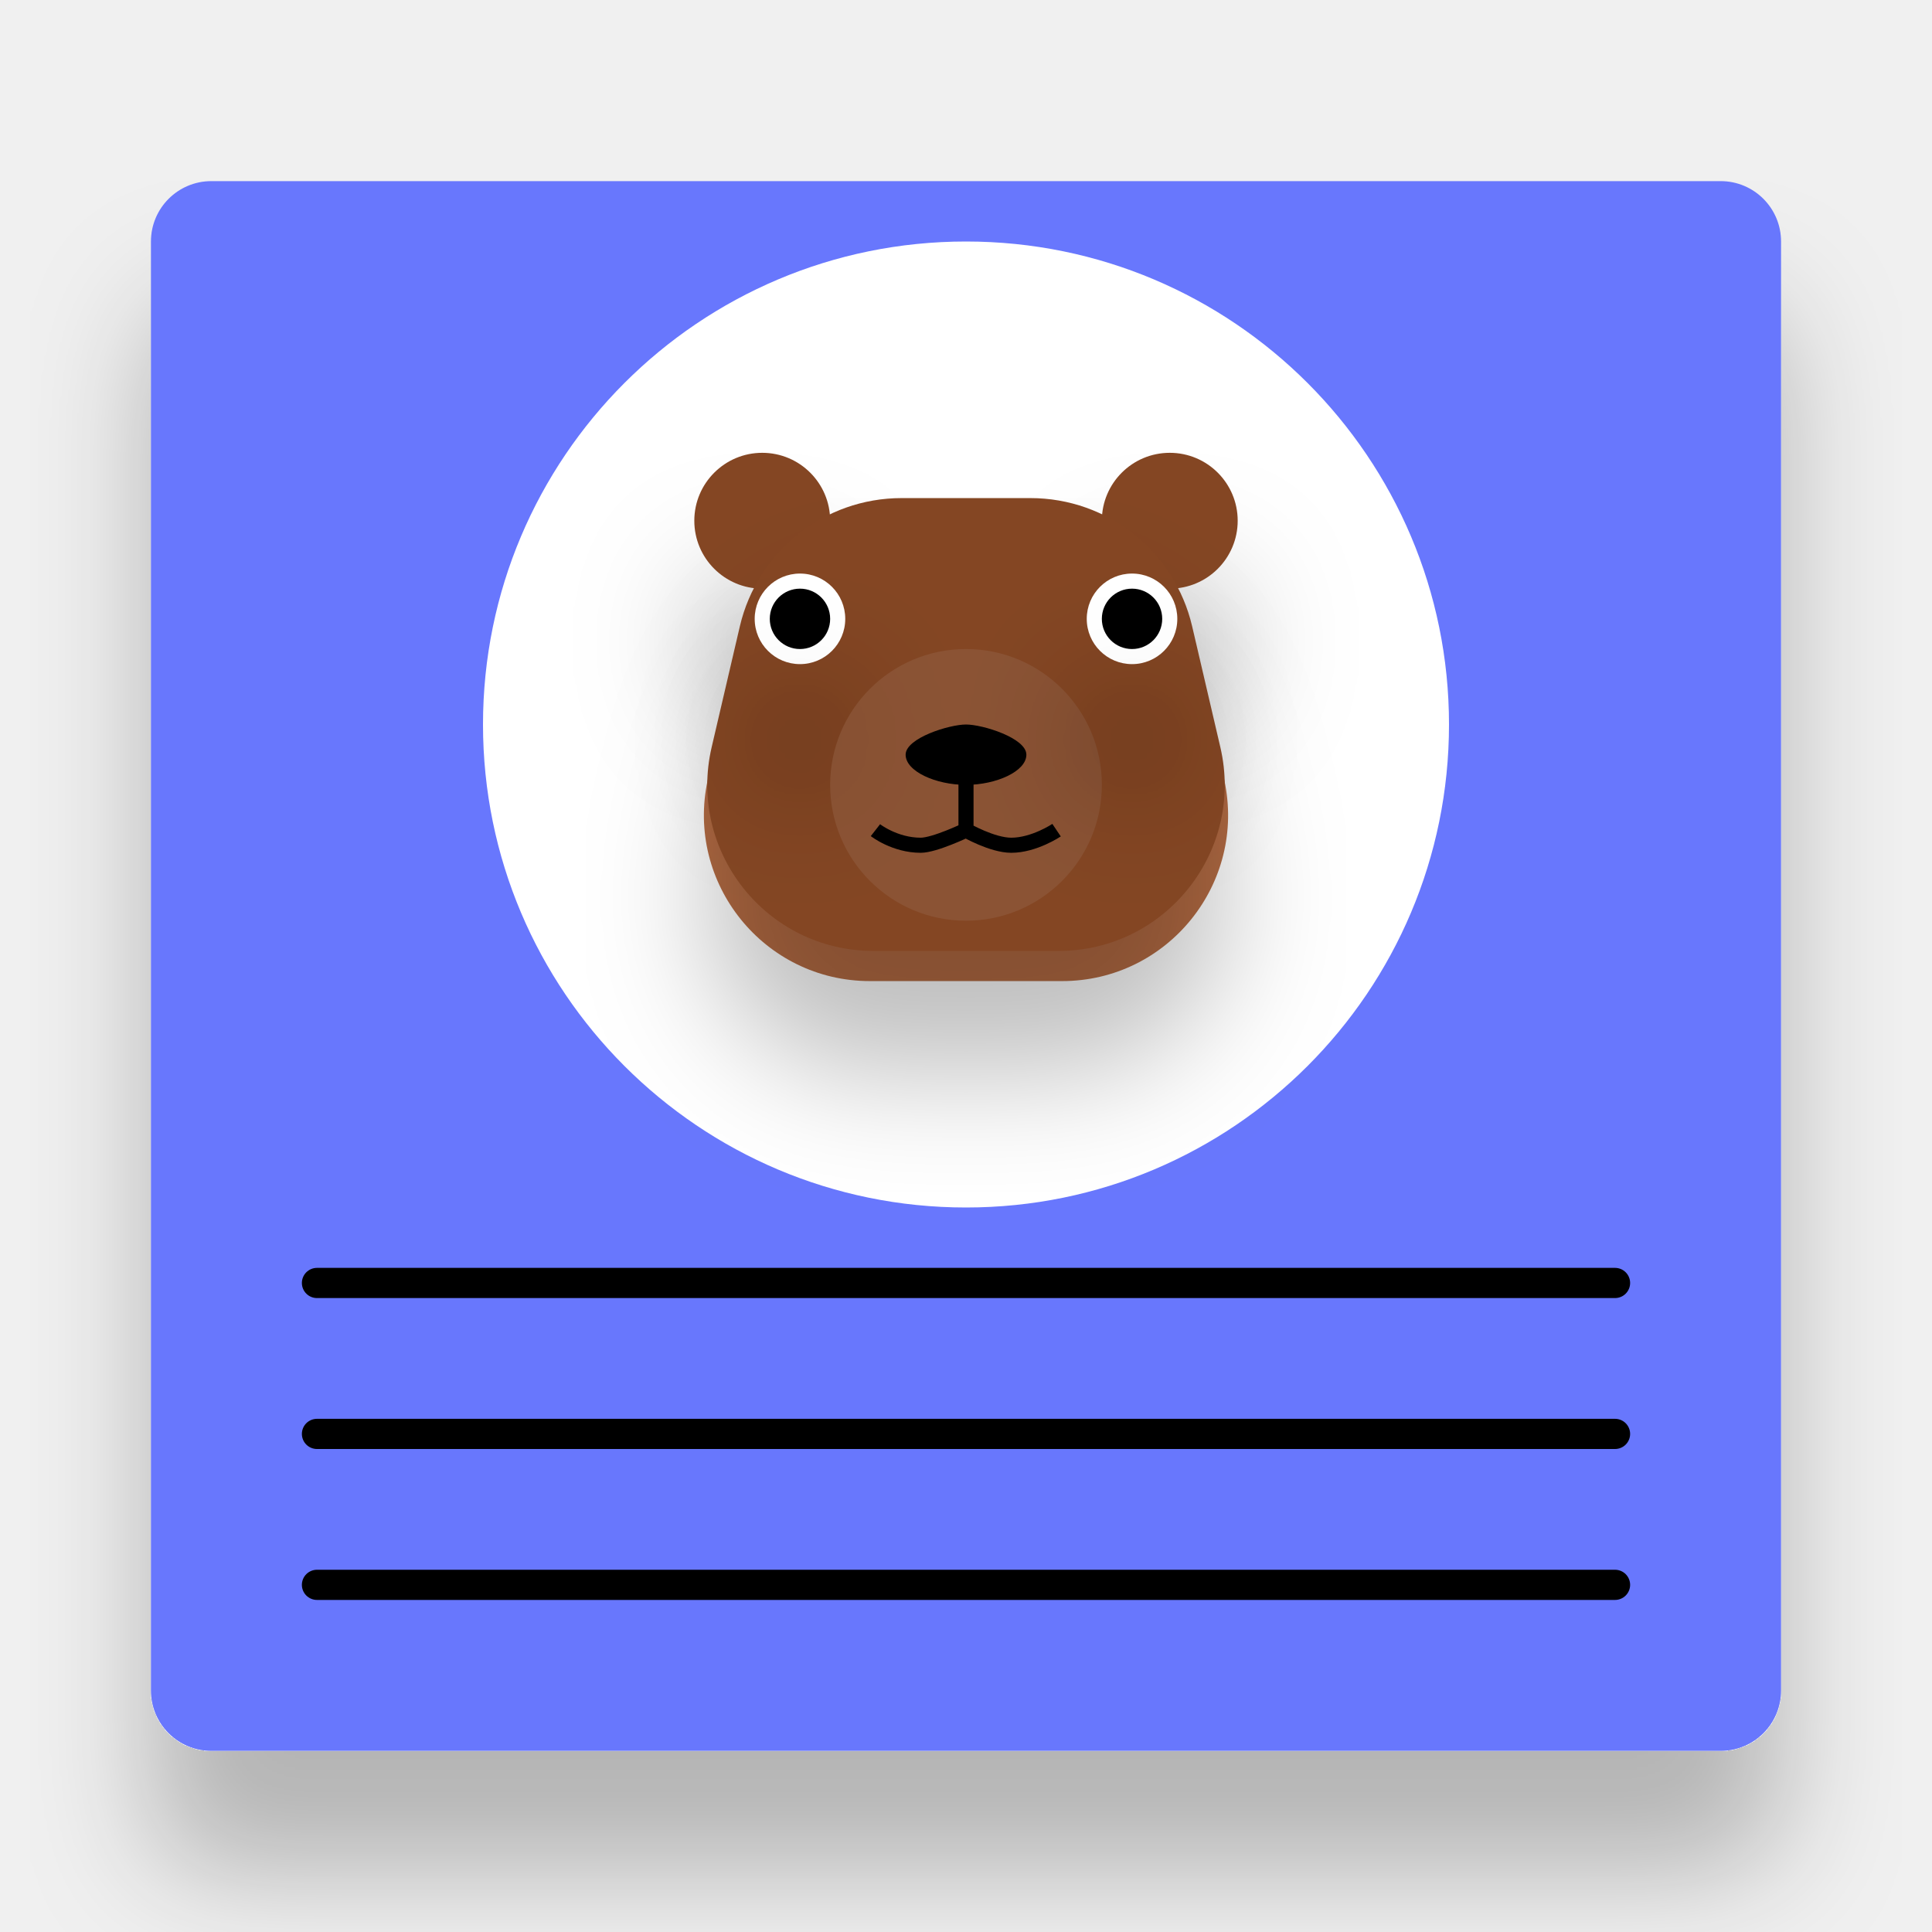
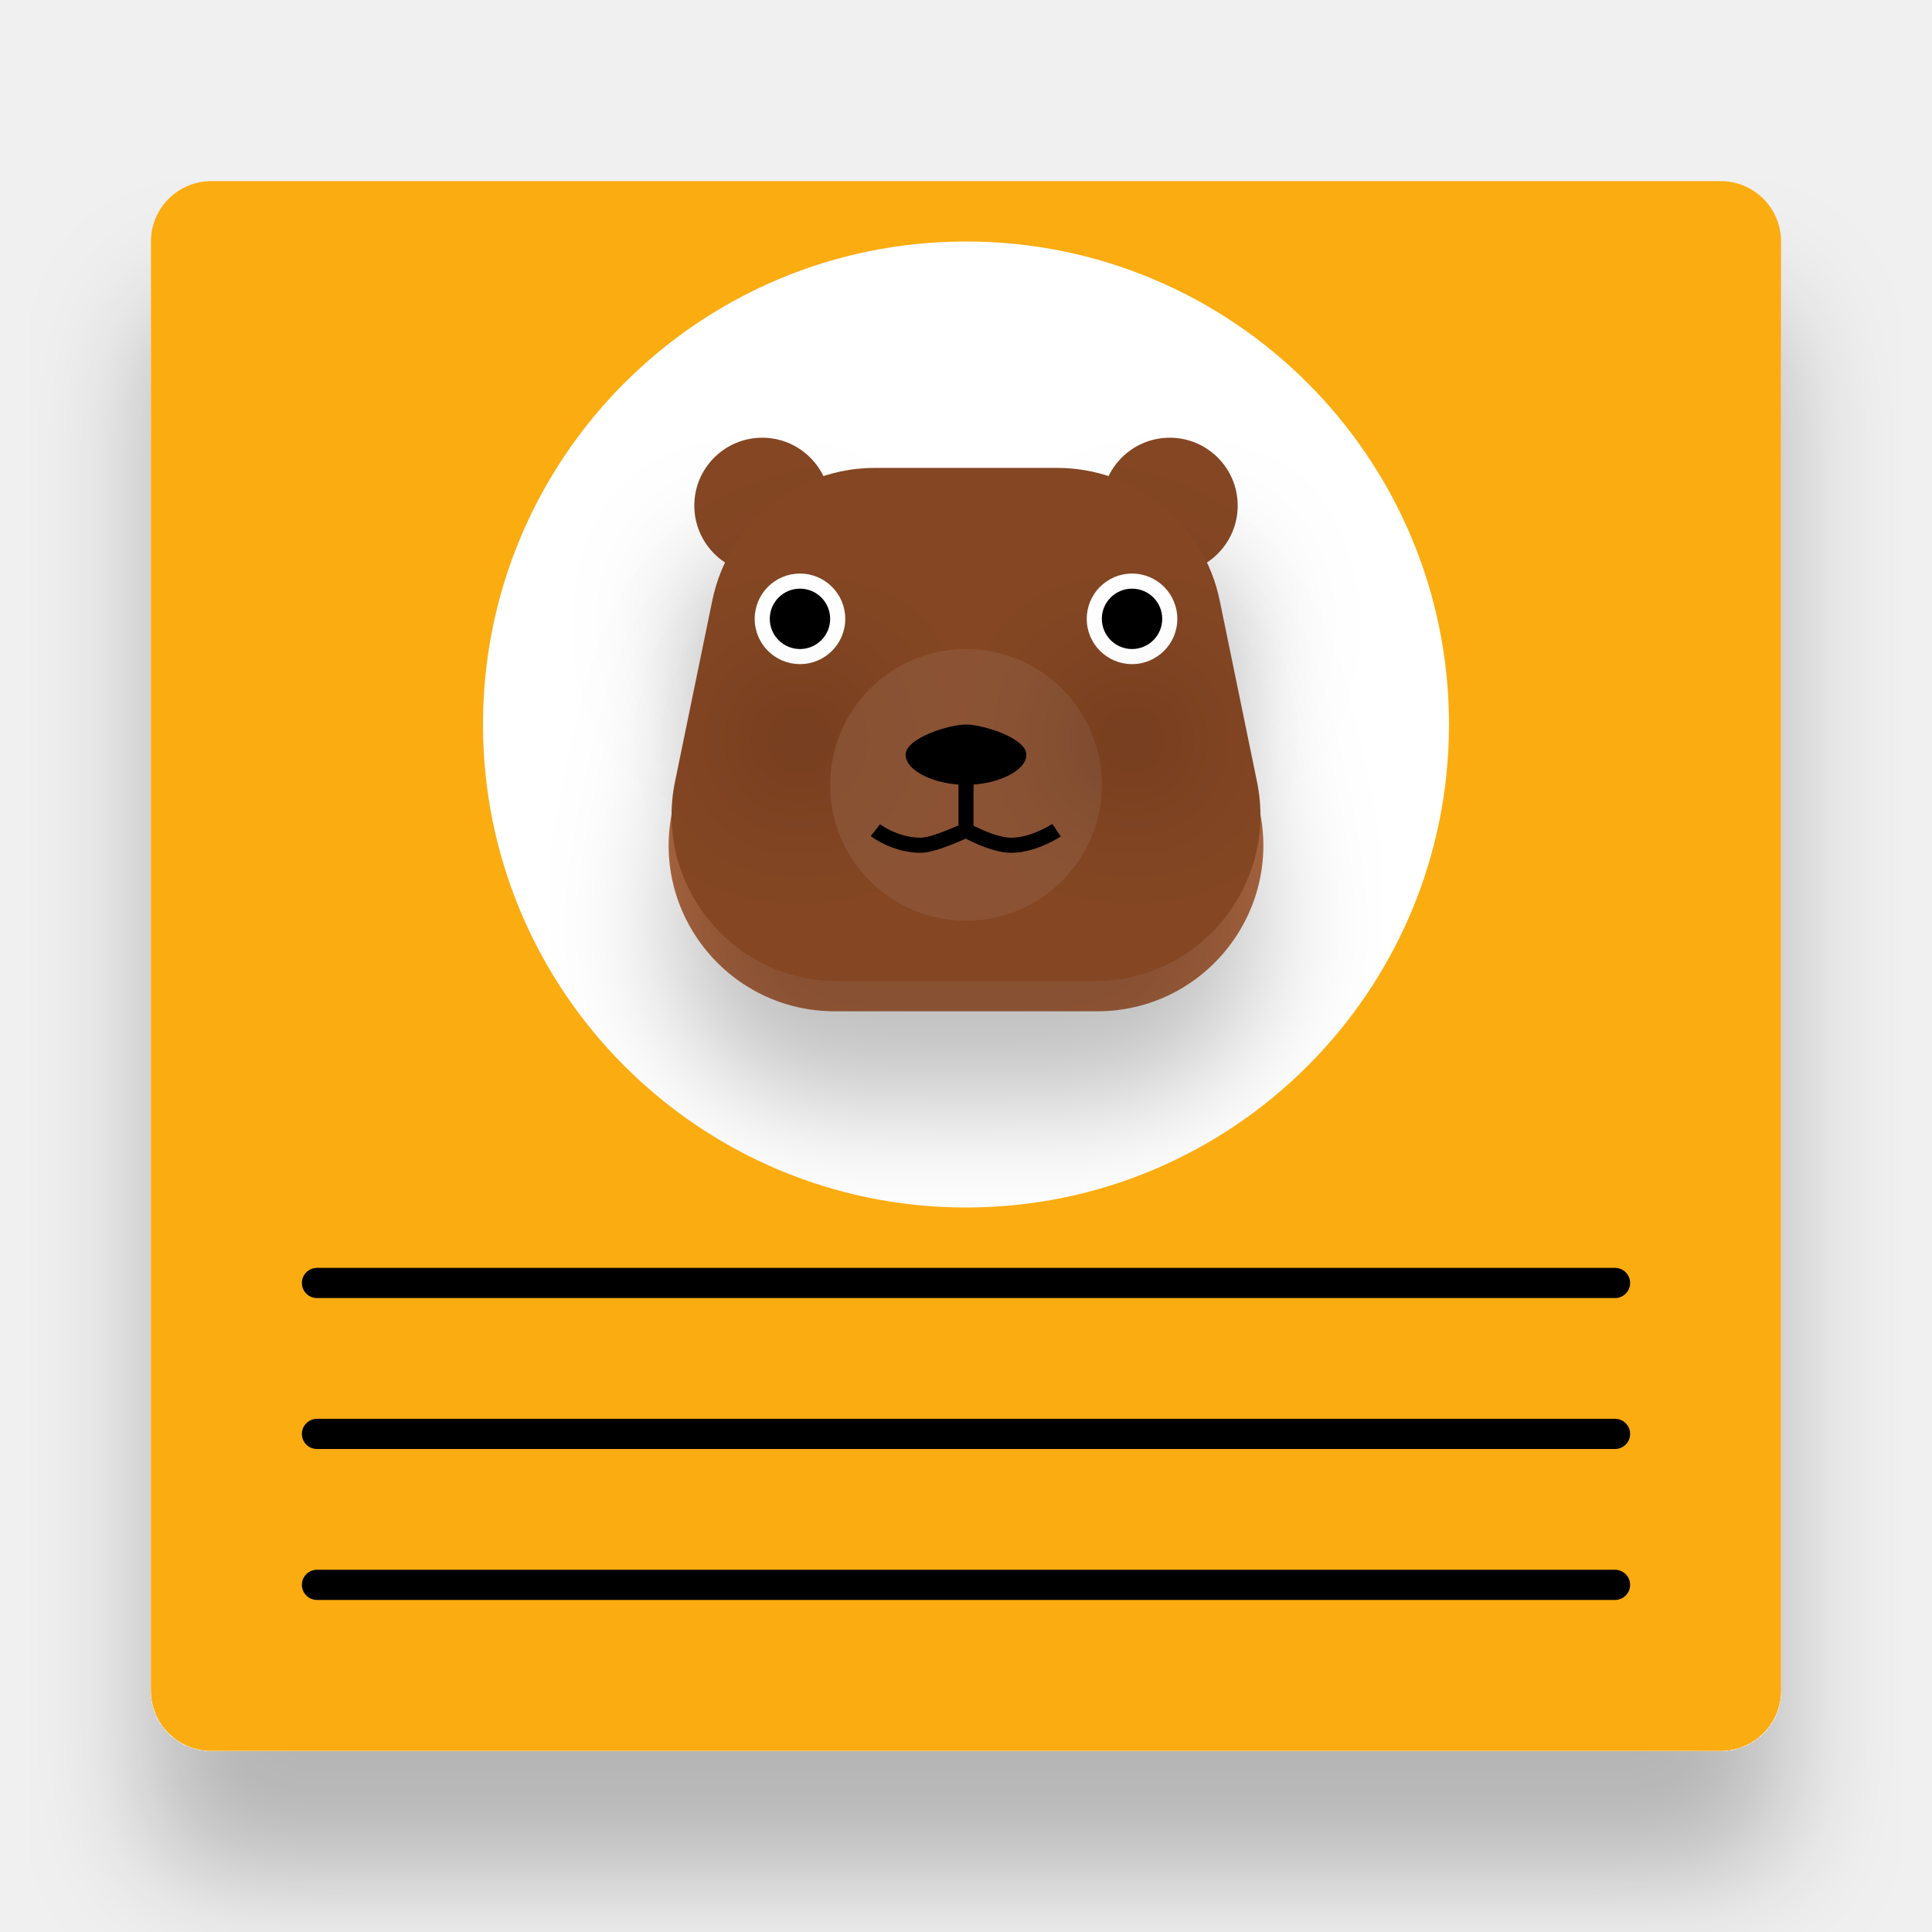
<svg xmlns="http://www.w3.org/2000/svg" width="64" height="64" viewBox="0 0 64 64" fill="none">
  <g clip-path="url(#clip0_1772_45)">
    <g filter="url(#filter0_d_1772_45)">
-       <rect x="5" y="6" width="54" height="52" rx="2" fill="#6877FD" />
+       <rect x="5" y="6" width="54" height="52" rx="2" fill="#FBAC11" />
    </g>
    <line x1="10.5" y1="42.5" x2="53.5" y2="42.5" stroke="black" stroke-linecap="round" />
    <line x1="10.5" y1="47.5" x2="53.5" y2="47.5" stroke="black" stroke-linecap="round" />
    <line x1="10.5" y1="52.5" x2="53.5" y2="52.5" stroke="black" stroke-linecap="round" />
-     <rect x="16" y="8" width="32" height="32" rx="16" fill="white" />
-     <g filter="url(#filter1_d_1772_45)">
-       <circle cx="25.25" cy="17.25" r="2.25" fill="#844623" />
+     <g clip-path="url(#clip1_1772_45)">
+       <rect x="16" y="8" width="32" height="32" rx="16" fill="white" />
+       <g filter="url(#filter1_d_1772_45)">
+         <circle cx="25.25" cy="16.75" r="2.25" fill="#844623" />
+       </g>
+       <g filter="url(#filter2_d_1772_45)">
+         <circle cx="38.75" cy="16.75" r="2.25" fill="#844623" />
+       </g>
+       <path d="M23.396 20.967C23.892 18.375 26.159 16.5 28.798 16.5H35.202C37.841 16.5 40.108 18.375 40.604 20.967L41.751 26.967C42.399 30.358 39.801 33.5 36.349 33.5H27.651C24.199 33.5 21.601 30.358 22.249 26.967L23.396 20.967Z" fill="#B46B43" />
+       <g filter="url(#filter3_d_1772_45)">
+         <path d="M23.596 19.891C24.122 17.334 26.373 15.5 28.983 15.5H35.017C37.627 15.5 39.878 17.334 40.404 19.891L41.639 25.891C42.342 29.303 39.736 32.5 36.252 32.5H27.748C24.264 32.5 21.658 29.303 22.361 25.891L23.596 19.891Z" fill="#844623" />
+       </g>
+       <g filter="url(#filter4_d_1772_45)">
+         <circle cx="26.5" cy="20.5" r="1.5" fill="white" />
+       </g>
+       <circle cx="32" cy="26" r="4.5" fill="#8B5334" />
+       <g filter="url(#filter5_d_1772_45)">
+         <circle cx="26.5" cy="20.5" r="1" fill="black" />
+       </g>
+       <g filter="url(#filter6_d_1772_45)">
+         <circle cx="37.5" cy="20.5" r="1.5" fill="white" />
+       </g>
+       <g filter="url(#filter7_d_1772_45)">
+         <circle cx="37.5" cy="20.5" r="1" fill="black" />
+       </g>
+       <path d="M34 25C34 25.552 33 26 32 26C31 26 30 25.552 30 25C30 24.448 31.448 24 32 24C32.552 24 34 24.448 34 25Z" fill="black" />
+       <path d="M32 25.5C32 25.5 32 25.547 32 27.5M32 27.5C32 27.5 30.958 28 30.5 28C29.639 28 29 27.5 29 27.5M32 27.5C32 27.5 32.868 28 33.5 28C34.257 28 35 27.5 35 27.5" stroke="black" stroke-width="0.5" />
    </g>
-     <g filter="url(#filter2_d_1772_45)">
-       <circle cx="38.75" cy="17.25" r="2.25" fill="#844623" />
-     </g>
-     <path d="M24.311 21.835C24.859 19.305 27.097 17.5 29.686 17.5H34.314C36.903 17.5 39.141 19.305 39.689 21.835L40.556 25.835C41.298 29.263 38.687 32.5 35.181 32.5H28.819C25.313 32.5 22.701 29.262 23.444 25.835L24.311 21.835Z" fill="#B46B43" />
-     <g filter="url(#filter3_d_1772_45)">
-       <path d="M24.508 20.75C25.089 18.261 27.308 16.5 29.864 16.5H34.136C36.692 16.5 38.911 18.261 39.492 20.75L40.425 24.75C41.23 28.2 38.611 31.5 35.069 31.5H28.931C25.389 31.5 22.77 28.2 23.575 24.75L24.508 20.75Z" fill="#844623" />
-     </g>
-     <g filter="url(#filter4_d_1772_45)">
-       <circle cx="26.5" cy="20.5" r="1.5" fill="white" />
-     </g>
-     <circle cx="32" cy="26" r="4.5" fill="#8B5334" />
-     <g filter="url(#filter5_d_1772_45)">
-       <circle cx="26.5" cy="20.5" r="1" fill="black" />
-     </g>
-     <g filter="url(#filter6_d_1772_45)">
-       <circle cx="37.5" cy="20.5" r="1.5" fill="white" />
-     </g>
-     <g filter="url(#filter7_d_1772_45)">
-       <circle cx="37.5" cy="20.5" r="1" fill="black" />
-     </g>
-     <path d="M34 25C34 25.552 33 26 32 26C31 26 30 25.552 30 25C30 24.448 31.448 24 32 24C32.552 24 34 24.448 34 25Z" fill="black" />
-     <path d="M32 25.5C32 25.5 32 25.547 32 27.5M32 27.5C32 27.5 30.958 28 30.5 28C29.639 28 29 27.5 29 27.5M32 27.5C32 27.5 32.868 28 33.5 28C34.257 28 35 27.5 35 27.5" stroke="black" stroke-width="0.5" />
  </g>
  <defs>
    <filter id="filter0_d_1772_45" x="1" y="6" width="62" height="60" filterUnits="userSpaceOnUse" color-interpolation-filters="sRGB">
      <feFlood flood-opacity="0" result="BackgroundImageFix" />
      <feColorMatrix in="SourceAlpha" type="matrix" values="0 0 0 0 0 0 0 0 0 0 0 0 0 0 0 0 0 0 127 0" result="hardAlpha" />
      <feOffset dy="4" />
      <feGaussianBlur stdDeviation="2" />
      <feComposite in2="hardAlpha" operator="out" />
      <feColorMatrix type="matrix" values="0 0 0 0 0 0 0 0 0 0 0 0 0 0 0 0 0 0 0.25 0" />
      <feBlend mode="normal" in2="BackgroundImageFix" result="effect1_dropShadow_1772_45" />
      <feBlend mode="normal" in="SourceGraphic" in2="effect1_dropShadow_1772_45" result="shape" />
    </filter>
-     <filter id="filter1_d_1772_45" x="19" y="15" width="12.5" height="12.5" filterUnits="userSpaceOnUse" color-interpolation-filters="sRGB">
+     <filter id="filter1_d_1772_45" x="19" y="14.5" width="12.5" height="12.5" filterUnits="userSpaceOnUse" color-interpolation-filters="sRGB">
      <feFlood flood-opacity="0" result="BackgroundImageFix" />
      <feColorMatrix in="SourceAlpha" type="matrix" values="0 0 0 0 0 0 0 0 0 0 0 0 0 0 0 0 0 0 127 0" result="hardAlpha" />
      <feOffset dy="4" />
      <feGaussianBlur stdDeviation="2" />
      <feColorMatrix type="matrix" values="0 0 0 0 0 0 0 0 0 0 0 0 0 0 0 0 0 0 0.25 0" />
      <feBlend mode="normal" in2="BackgroundImageFix" result="effect1_dropShadow_1772_45" />
      <feBlend mode="normal" in="SourceGraphic" in2="effect1_dropShadow_1772_45" result="shape" />
    </filter>
-     <filter id="filter2_d_1772_45" x="32.5" y="15" width="12.5" height="12.5" filterUnits="userSpaceOnUse" color-interpolation-filters="sRGB">
+     <filter id="filter2_d_1772_45" x="32.5" y="14.5" width="12.5" height="12.5" filterUnits="userSpaceOnUse" color-interpolation-filters="sRGB">
      <feFlood flood-opacity="0" result="BackgroundImageFix" />
      <feColorMatrix in="SourceAlpha" type="matrix" values="0 0 0 0 0 0 0 0 0 0 0 0 0 0 0 0 0 0 127 0" result="hardAlpha" />
      <feOffset dy="4" />
      <feGaussianBlur stdDeviation="2" />
      <feColorMatrix type="matrix" values="0 0 0 0 0 0 0 0 0 0 0 0 0 0 0 0 0 0 0.25 0" />
      <feBlend mode="normal" in2="BackgroundImageFix" result="effect1_dropShadow_1772_45" />
      <feBlend mode="normal" in="SourceGraphic" in2="effect1_dropShadow_1772_45" result="shape" />
    </filter>
-     <filter id="filter3_d_1772_45" x="19.429" y="16.5" width="25.143" height="23" filterUnits="userSpaceOnUse" color-interpolation-filters="sRGB">
+     <filter id="filter3_d_1772_45" x="18.246" y="15.5" width="27.508" height="25" filterUnits="userSpaceOnUse" color-interpolation-filters="sRGB">
      <feFlood flood-opacity="0" result="BackgroundImageFix" />
      <feColorMatrix in="SourceAlpha" type="matrix" values="0 0 0 0 0 0 0 0 0 0 0 0 0 0 0 0 0 0 127 0" result="hardAlpha" />
      <feOffset dy="4" />
      <feGaussianBlur stdDeviation="2" />
      <feColorMatrix type="matrix" values="0 0 0 0 0 0 0 0 0 0 0 0 0 0 0 0 0 0 0.25 0" />
      <feBlend mode="normal" in2="BackgroundImageFix" result="effect1_dropShadow_1772_45" />
      <feBlend mode="normal" in="SourceGraphic" in2="effect1_dropShadow_1772_45" result="shape" />
    </filter>
    <filter id="filter4_d_1772_45" x="21" y="19" width="11" height="11" filterUnits="userSpaceOnUse" color-interpolation-filters="sRGB">
      <feFlood flood-opacity="0" result="BackgroundImageFix" />
      <feColorMatrix in="SourceAlpha" type="matrix" values="0 0 0 0 0 0 0 0 0 0 0 0 0 0 0 0 0 0 127 0" result="hardAlpha" />
      <feOffset dy="4" />
      <feGaussianBlur stdDeviation="2" />
      <feColorMatrix type="matrix" values="0 0 0 0 0 0 0 0 0 0 0 0 0 0 0 0 0 0 0.25 0" />
      <feBlend mode="normal" in2="BackgroundImageFix" result="effect1_dropShadow_1772_45" />
      <feBlend mode="normal" in="SourceGraphic" in2="effect1_dropShadow_1772_45" result="shape" />
    </filter>
    <filter id="filter5_d_1772_45" x="21.5" y="19.5" width="10" height="10" filterUnits="userSpaceOnUse" color-interpolation-filters="sRGB">
      <feFlood flood-opacity="0" result="BackgroundImageFix" />
      <feColorMatrix in="SourceAlpha" type="matrix" values="0 0 0 0 0 0 0 0 0 0 0 0 0 0 0 0 0 0 127 0" result="hardAlpha" />
      <feOffset dy="4" />
      <feGaussianBlur stdDeviation="2" />
      <feColorMatrix type="matrix" values="0 0 0 0 0 0 0 0 0 0 0 0 0 0 0 0 0 0 0.25 0" />
      <feBlend mode="normal" in2="BackgroundImageFix" result="effect1_dropShadow_1772_45" />
      <feBlend mode="normal" in="SourceGraphic" in2="effect1_dropShadow_1772_45" result="shape" />
    </filter>
    <filter id="filter6_d_1772_45" x="32" y="19" width="11" height="11" filterUnits="userSpaceOnUse" color-interpolation-filters="sRGB">
      <feFlood flood-opacity="0" result="BackgroundImageFix" />
      <feColorMatrix in="SourceAlpha" type="matrix" values="0 0 0 0 0 0 0 0 0 0 0 0 0 0 0 0 0 0 127 0" result="hardAlpha" />
      <feOffset dy="4" />
      <feGaussianBlur stdDeviation="2" />
      <feColorMatrix type="matrix" values="0 0 0 0 0 0 0 0 0 0 0 0 0 0 0 0 0 0 0.25 0" />
      <feBlend mode="normal" in2="BackgroundImageFix" result="effect1_dropShadow_1772_45" />
      <feBlend mode="normal" in="SourceGraphic" in2="effect1_dropShadow_1772_45" result="shape" />
    </filter>
    <filter id="filter7_d_1772_45" x="32.5" y="19.5" width="10" height="10" filterUnits="userSpaceOnUse" color-interpolation-filters="sRGB">
      <feFlood flood-opacity="0" result="BackgroundImageFix" />
      <feColorMatrix in="SourceAlpha" type="matrix" values="0 0 0 0 0 0 0 0 0 0 0 0 0 0 0 0 0 0 127 0" result="hardAlpha" />
      <feOffset dy="4" />
      <feGaussianBlur stdDeviation="2" />
      <feColorMatrix type="matrix" values="0 0 0 0 0 0 0 0 0 0 0 0 0 0 0 0 0 0 0.25 0" />
      <feBlend mode="normal" in2="BackgroundImageFix" result="effect1_dropShadow_1772_45" />
      <feBlend mode="normal" in="SourceGraphic" in2="effect1_dropShadow_1772_45" result="shape" />
    </filter>
    <clipPath id="clip0_1772_45">
      <rect width="64" height="64" fill="white" />
    </clipPath>
+     <clipPath id="clip1_1772_45">
+       <rect x="16" y="8" width="32" height="32" rx="16" fill="white" />
+     </clipPath>
  </defs>
</svg>
